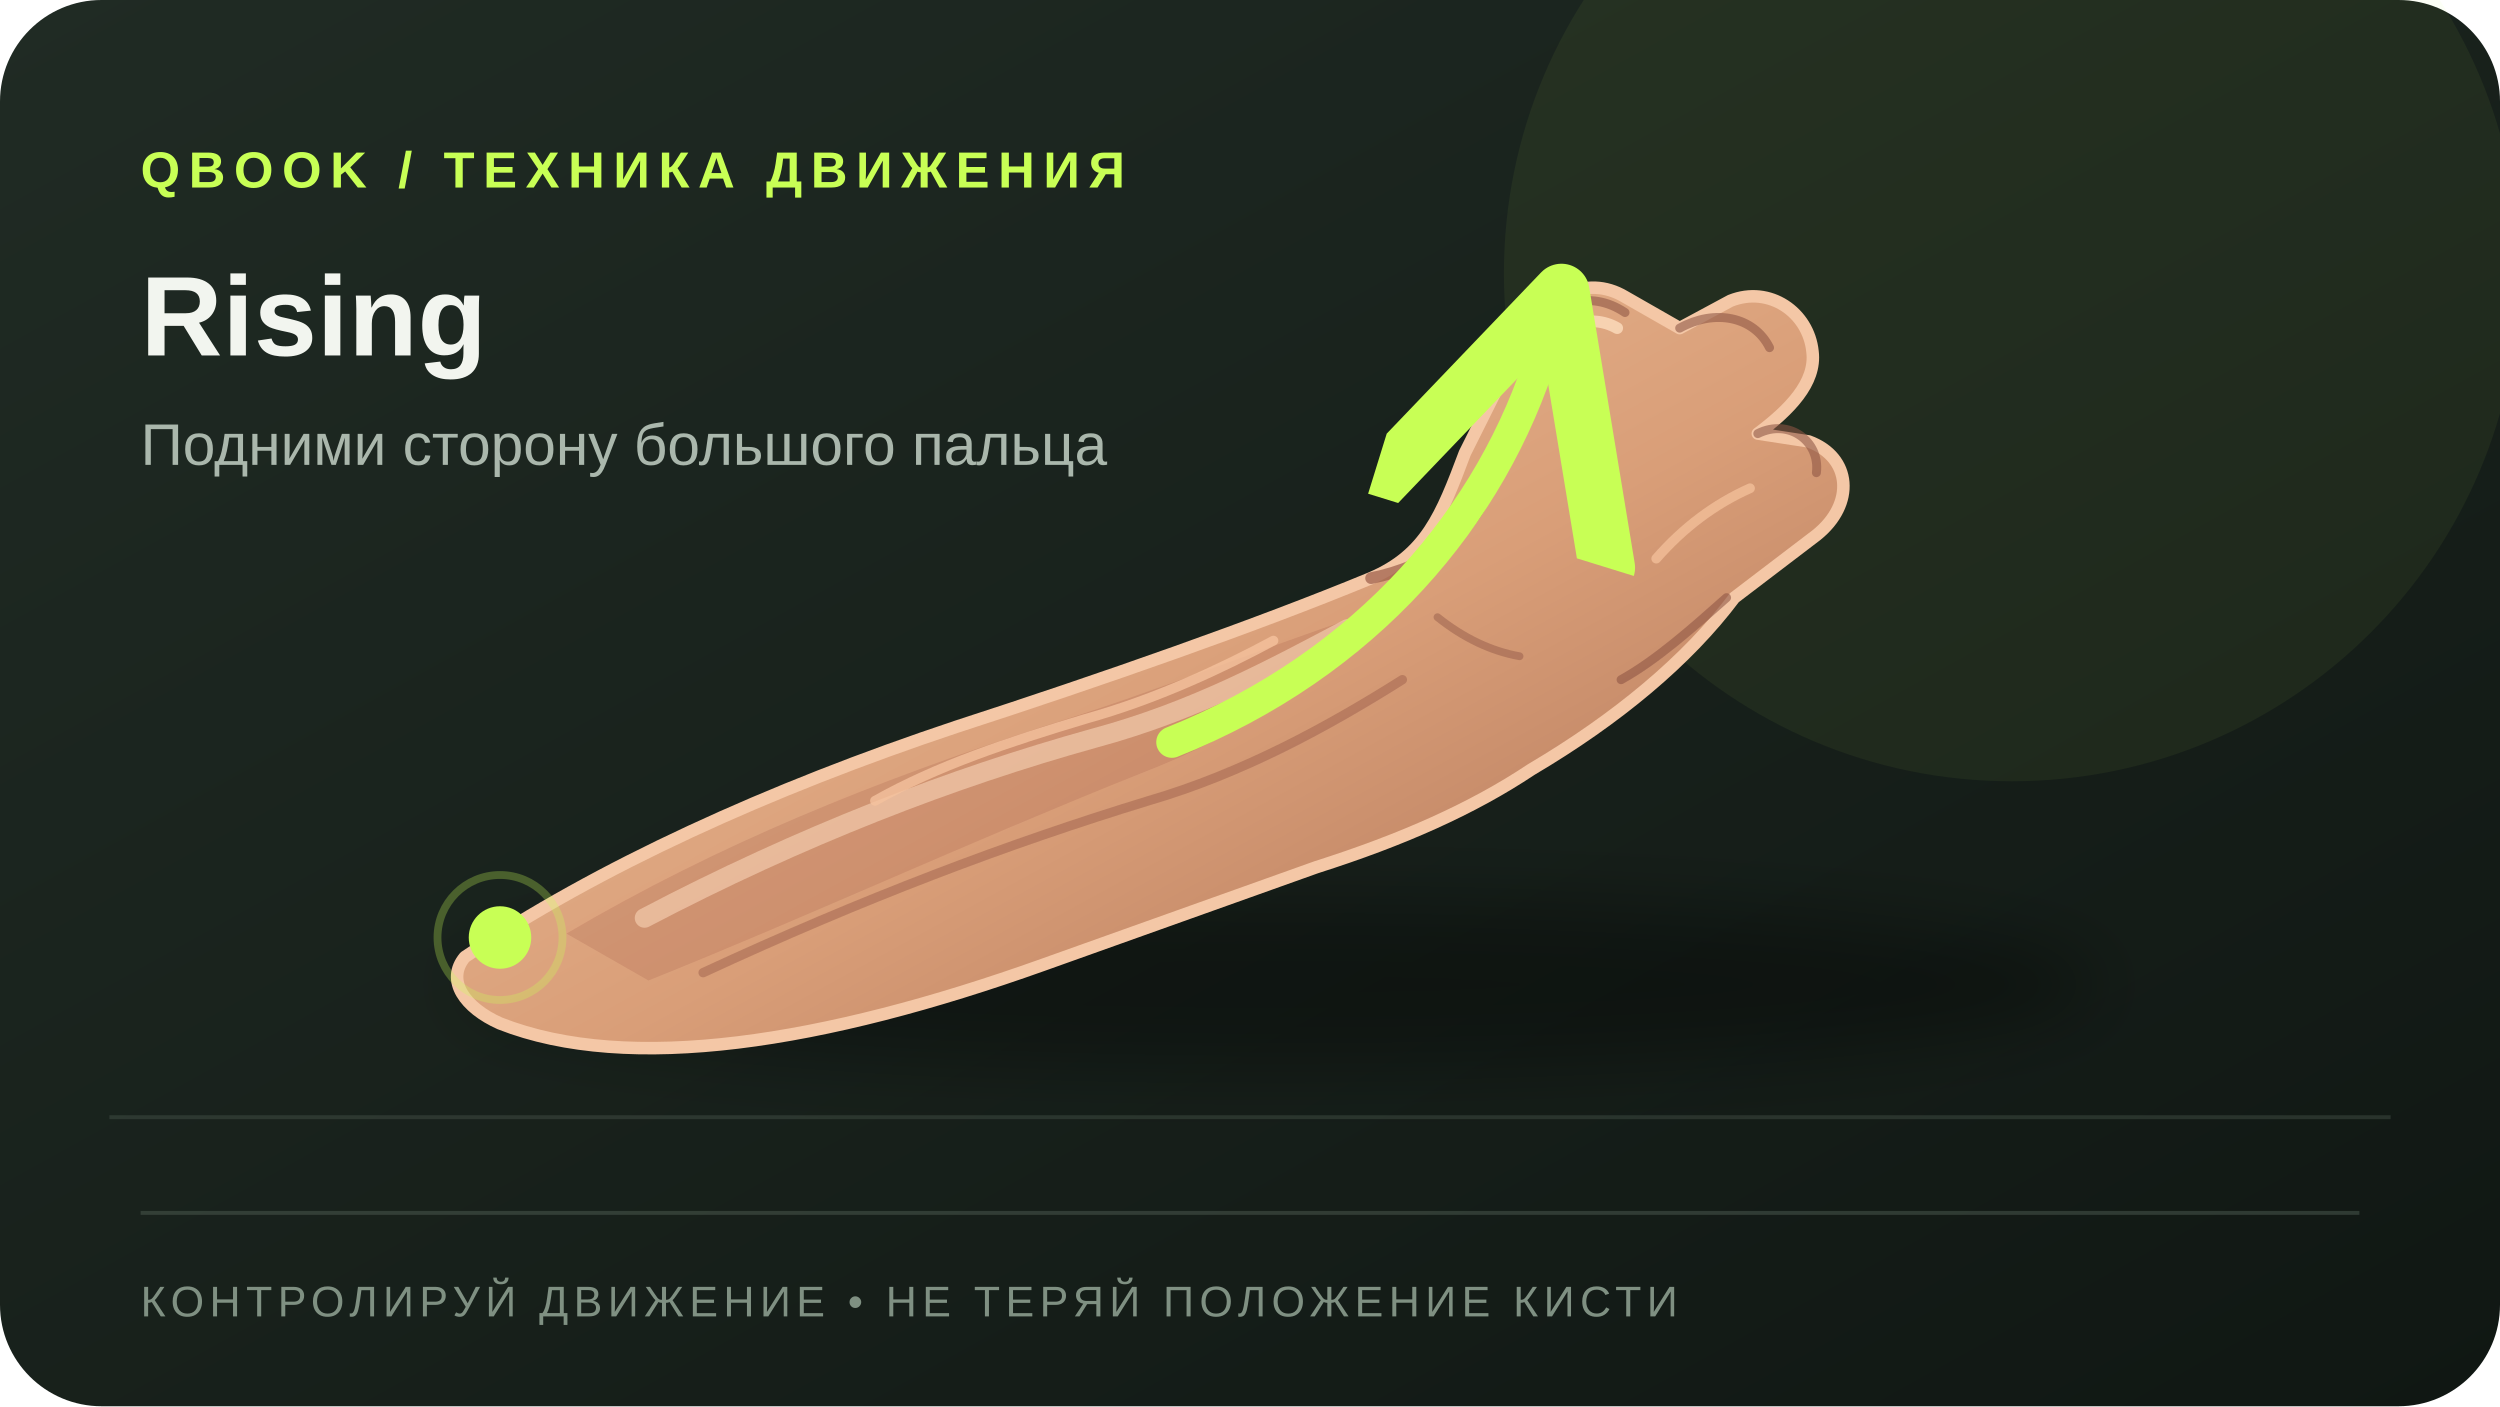
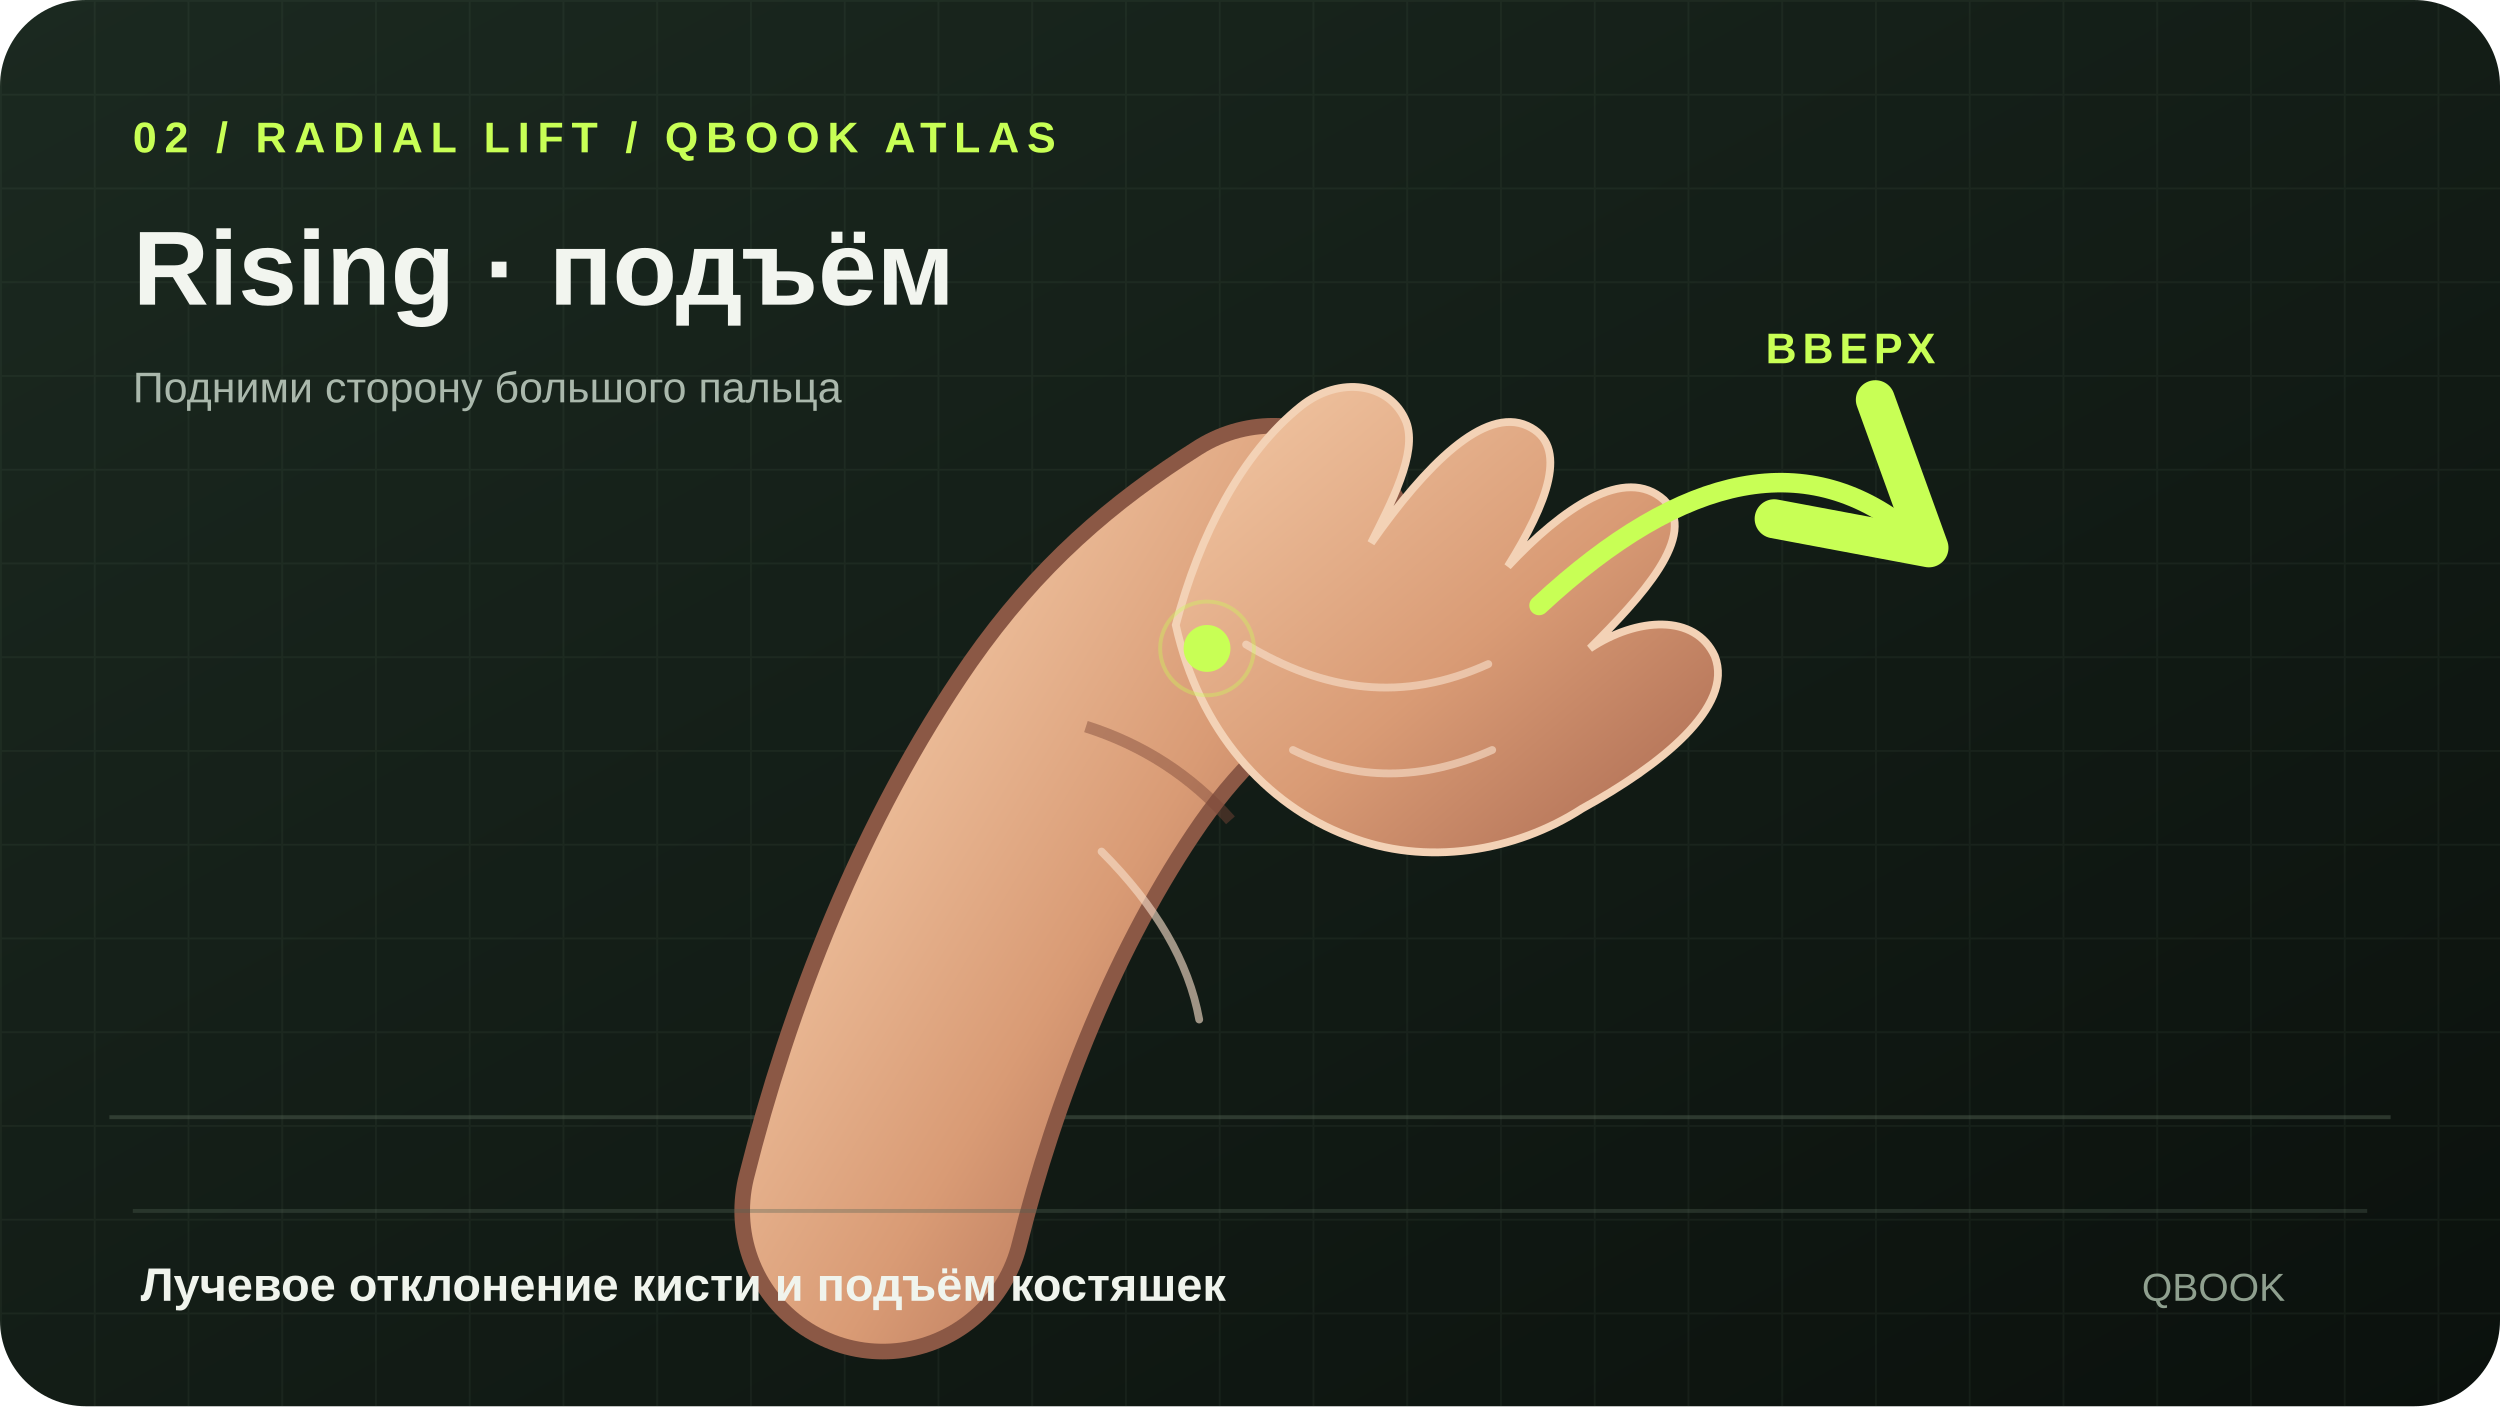
<svg xmlns="http://www.w3.org/2000/svg" viewBox="0 0 640 360" role="img" aria-labelledby="title desc">
  <defs>
    <linearGradient id="bg" x2="1" y2="1">
-       <stop stop-color="#202b24" />
-       <stop offset="1" stop-color="#101713" />
+       <stop stop-color="#1b2920" />
+       <stop offset="1" stop-color="#0b110d" />
    </linearGradient>
    <linearGradient id="skin" x1="0" y1="0" x2="1" y2="1">
-       <stop stop-color="#f0c6a0" />
-       <stop offset=".55" stop-color="#d99e78" />
-       <stop offset="1" stop-color="#a96e53" />
+       <stop stop-color="#f3c9a6" />
+       <stop offset=".55" stop-color="#d99b75" />
+       <stop offset="1" stop-color="#a96850" />
    </linearGradient>
-     <linearGradient id="edge" x2="0" y2="1">
-       <stop stop-color="#f6d5b7" />
-       <stop offset="1" stop-color="#bd8061" />
-     </linearGradient>
-     <filter id="shadow" x="-30%" y="-30%" width="160%" height="160%">
-       <feGaussianBlur stdDeviation="9" />
-     </filter>
-     <marker id="tip" markerWidth="9" markerHeight="9" refX="6" refY="4" orient="auto">
-       <path d="M0 0L8 4L0 8" fill="none" stroke="#c8ff55" stroke-width="1.8" stroke-linecap="round" stroke-linejoin="round" />
+     <marker id="arr" markerWidth="10" markerHeight="10" refX="7" refY="5" orient="auto">
+       <path d="M1 1L8 5L1 9" fill="none" stroke="#c8ff55" stroke-width="2" stroke-linecap="round" stroke-linejoin="round" />
    </marker>
+     <pattern id="grid" width="24" height="24" patternUnits="userSpaceOnUse">
+       <path d="M24 0H0V24" fill="none" stroke="#8da18e" stroke-opacity=".07" stroke-width="1" />
+     </pattern>
+     <style>
+  .motion{fill:none;stroke:#c8ff55;stroke-width:5;stroke-linecap:round;stroke-linejoin:round}
+  .call{font:700 11px Arial,sans-serif;letter-spacing:1.5px;fill:#c8ff55}
+  .small{font:11px Arial,sans-serif;fill:#aab8ac}
+  .bone{fill:none;stroke:#f6dfc9;stroke-opacity:.62;stroke-width:2;stroke-linecap:round}
+  </style>
  </defs>
-   <rect width="640" height="360" rx="26" fill="url(#bg)" />
-   <circle cx="515" cy="70" r="130" fill="#c8ff55" opacity=".055" />
-   <path d="M28 286H612" stroke="#536157" opacity=".35" />
-   <text x="36" y="48" fill="#c8ff55" font-family="Arial,sans-serif" font-size="13" font-weight="700" letter-spacing="2.2">QBOOK  /  ТЕХНИКА ДВИЖЕНИЯ</text>
-   <text x="36" y="91" fill="#f2f5ef" font-family="Arial,sans-serif" font-size="29" font-weight="700">Rising</text>
-   <text x="36" y="119" fill="#aab7ac" font-family="Arial,sans-serif" font-size="15">Подними сторону большого пальца</text>
-   <ellipse cx="328" cy="252" rx="210" ry="22" fill="#000" opacity=".32" filter="url(#shadow)" />
-   <path d="M119 245 C153 222 197 202 245 186 C282 174 322 160 351 148 C365 142 369 132 375 116 L389 88 C395 76 406 70 416 76 L430 84 L443 77 C453 73 463 80 464 90 C465 98 458 105 450 111 L463 113 C474 117 475 129 465 137 L444 153 C432 169 414 184 392 197 C377 207 359 215 337 222 L267 247 C211 267 161 275 128 262 C119 258 114 251 119 245Z" fill="url(#skin)" stroke="#f4c7a6" stroke-width="3.2" stroke-linejoin="round" />
-   <path d="M145 239 C184 216 224 200 267 186 C296 177 323 166 347 158 C339 174 318 188 292 198 C247 216 206 235 166 251Z" fill="#a85f4b" opacity=".24" />
-   <path d="M165 235 C205 214 244 199 280 189 C306 182 326 171 345 161" fill="none" stroke="#f8d4b6" stroke-width="5" opacity=".6" stroke-linecap="round" />
-   <path d="M180 249 C221 230 258 216 294 205 C318 198 340 186 359 174" fill="none" stroke="#9b5d49" stroke-width="2.4" opacity=".48" stroke-linecap="round" />
-   <path d="M224 205 C240 196 258 190 278 184 C296 179 313 171 326 164" fill="none" stroke="#f5c29d" stroke-width="2.5" opacity=".8" stroke-linecap="round" />
-   <path d="M351 148 C366 145 377 137 382 123" fill="none" stroke="#9b5d49" stroke-width="3" opacity=".7" stroke-linecap="round" />
-   <path d="M389 88 C397 77 407 74 416 80 M430 84 C439 79 449 81 453 89 M450 111 C458 107 466 113 465 121 M442 153 C433 161 424 169 415 174" fill="none" stroke="#8e5544" stroke-width="2.3" opacity=".58" stroke-linecap="round" />
-   <path d="M393 92 C398 83 407 80 414 84" fill="none" stroke="#ffe0c2" stroke-width="3" opacity=".75" stroke-linecap="round" />
-   <path d="M424 143 C431 135 439 129 448 125" fill="none" stroke="#f5c29d" stroke-width="2.5" opacity=".72" stroke-linecap="round" />
-   <path d="M368 158 Q378 166 389 168" fill="none" stroke="#8e5544" stroke-width="2" opacity=".45" stroke-linecap="round" />
-   <path d="M300 190 C350 170 382 132 395 90" fill="none" stroke="#c8ff55" stroke-width="8" stroke-linecap="round" stroke-linejoin="round" marker-end="url(#tip)" />
-   <circle cx="128" cy="240" r="8" fill="#c8ff55" />
-   <circle cx="128" cy="240" r="16" fill="none" stroke="#c8ff55" opacity=".28" stroke-width="2" />
-   <rect x="36" y="310" width="568" height="1" fill="#536157" opacity=".45" />
-   <text x="36" y="337" fill="#7f9082" font-family="Arial,sans-serif" font-size="11" letter-spacing="1.4">КОНТРОЛИРУЙ ДВИЖЕНИЕ • НЕ ТЕРЯЙ ПОЛОЖЕНИЕ КИСТИ</text>
+   <rect width="640" height="360" rx="22" fill="url(#bg)" />
+   <rect width="640" height="360" rx="22" fill="url(#grid)" />
+   <path d="M28 286H612" stroke="#526353" stroke-opacity=".45" />
+   <text x="34" y="39" fill="#c8ff55" font-family="Arial,sans-serif" font-size="11" font-weight="700" letter-spacing="2">02 / RADIAL LIFT  /  QBOOK ATLAS</text>
+   <text x="34" y="78" fill="#f2f5ef" font-family="Arial,sans-serif" font-size="27" font-weight="700">Rising · подъём</text>
+   <text x="34" y="103" class="small">Подними сторону большого пальца</text>
+   <path d="M226 310 C236 270 253 226 278 190 C292 170 307 157 326 145" fill="none" stroke="#8b5845" stroke-width="76" stroke-linecap="round" />
+   <path d="M226 310 C236 270 253 226 278 190 C292 170 307 157 326 145" fill="none" stroke="url(#skin)" stroke-width="68" stroke-linecap="round" />
+   <path d="M301 160 C307 137 318 116 333 104 C343 96 356 98 360 108 C363 116 356 129 351 139  C365 119 380 104 391 109 C402 114 396 129 386 145  C400 130 416 119 426 128 C435 137 420 153 407 166  C419 158 434 157 439 168 C444 181 425 196 405 207  C388 218 365 222 345 214 C324 206 307 187 301 160Z" fill="url(#skin)" stroke="#f3d2b6" stroke-width="2" />
+   <path d="M319 165 C339 177 359 180 381 170 M331 192 Q355 204 382 192 M282 218 Q303 239 307 261" class="bone" />
+   <path d="M278 186 Q300 193 315 210" fill="none" stroke="#7c4939" stroke-opacity=".45" stroke-width="3" />
+   <circle cx="309" cy="166" r="6" fill="#c8ff55" />
+   <circle cx="309" cy="166" r="12" fill="none" stroke="#c8ff55" stroke-opacity=".35" />
+   <path d="M394 155 Q450 103 490 137" class="motion" marker-end="url(#arr)" />
+   <text x="452" y="93" class="call">ВВЕРХ</text>
+   <path d="M34 310H606" stroke="#526353" stroke-opacity=".35" />
+   <text x="36" y="333" fill="#f0f4ed" font-family="Arial,sans-serif" font-size="12" font-weight="700">Лучевое отклонение кисти и подъём костяшек</text>
+   <text x="585" y="333" fill="#8fa08f" font-family="Arial,sans-serif" font-size="10" text-anchor="end">QBOOK</text>
</svg>
